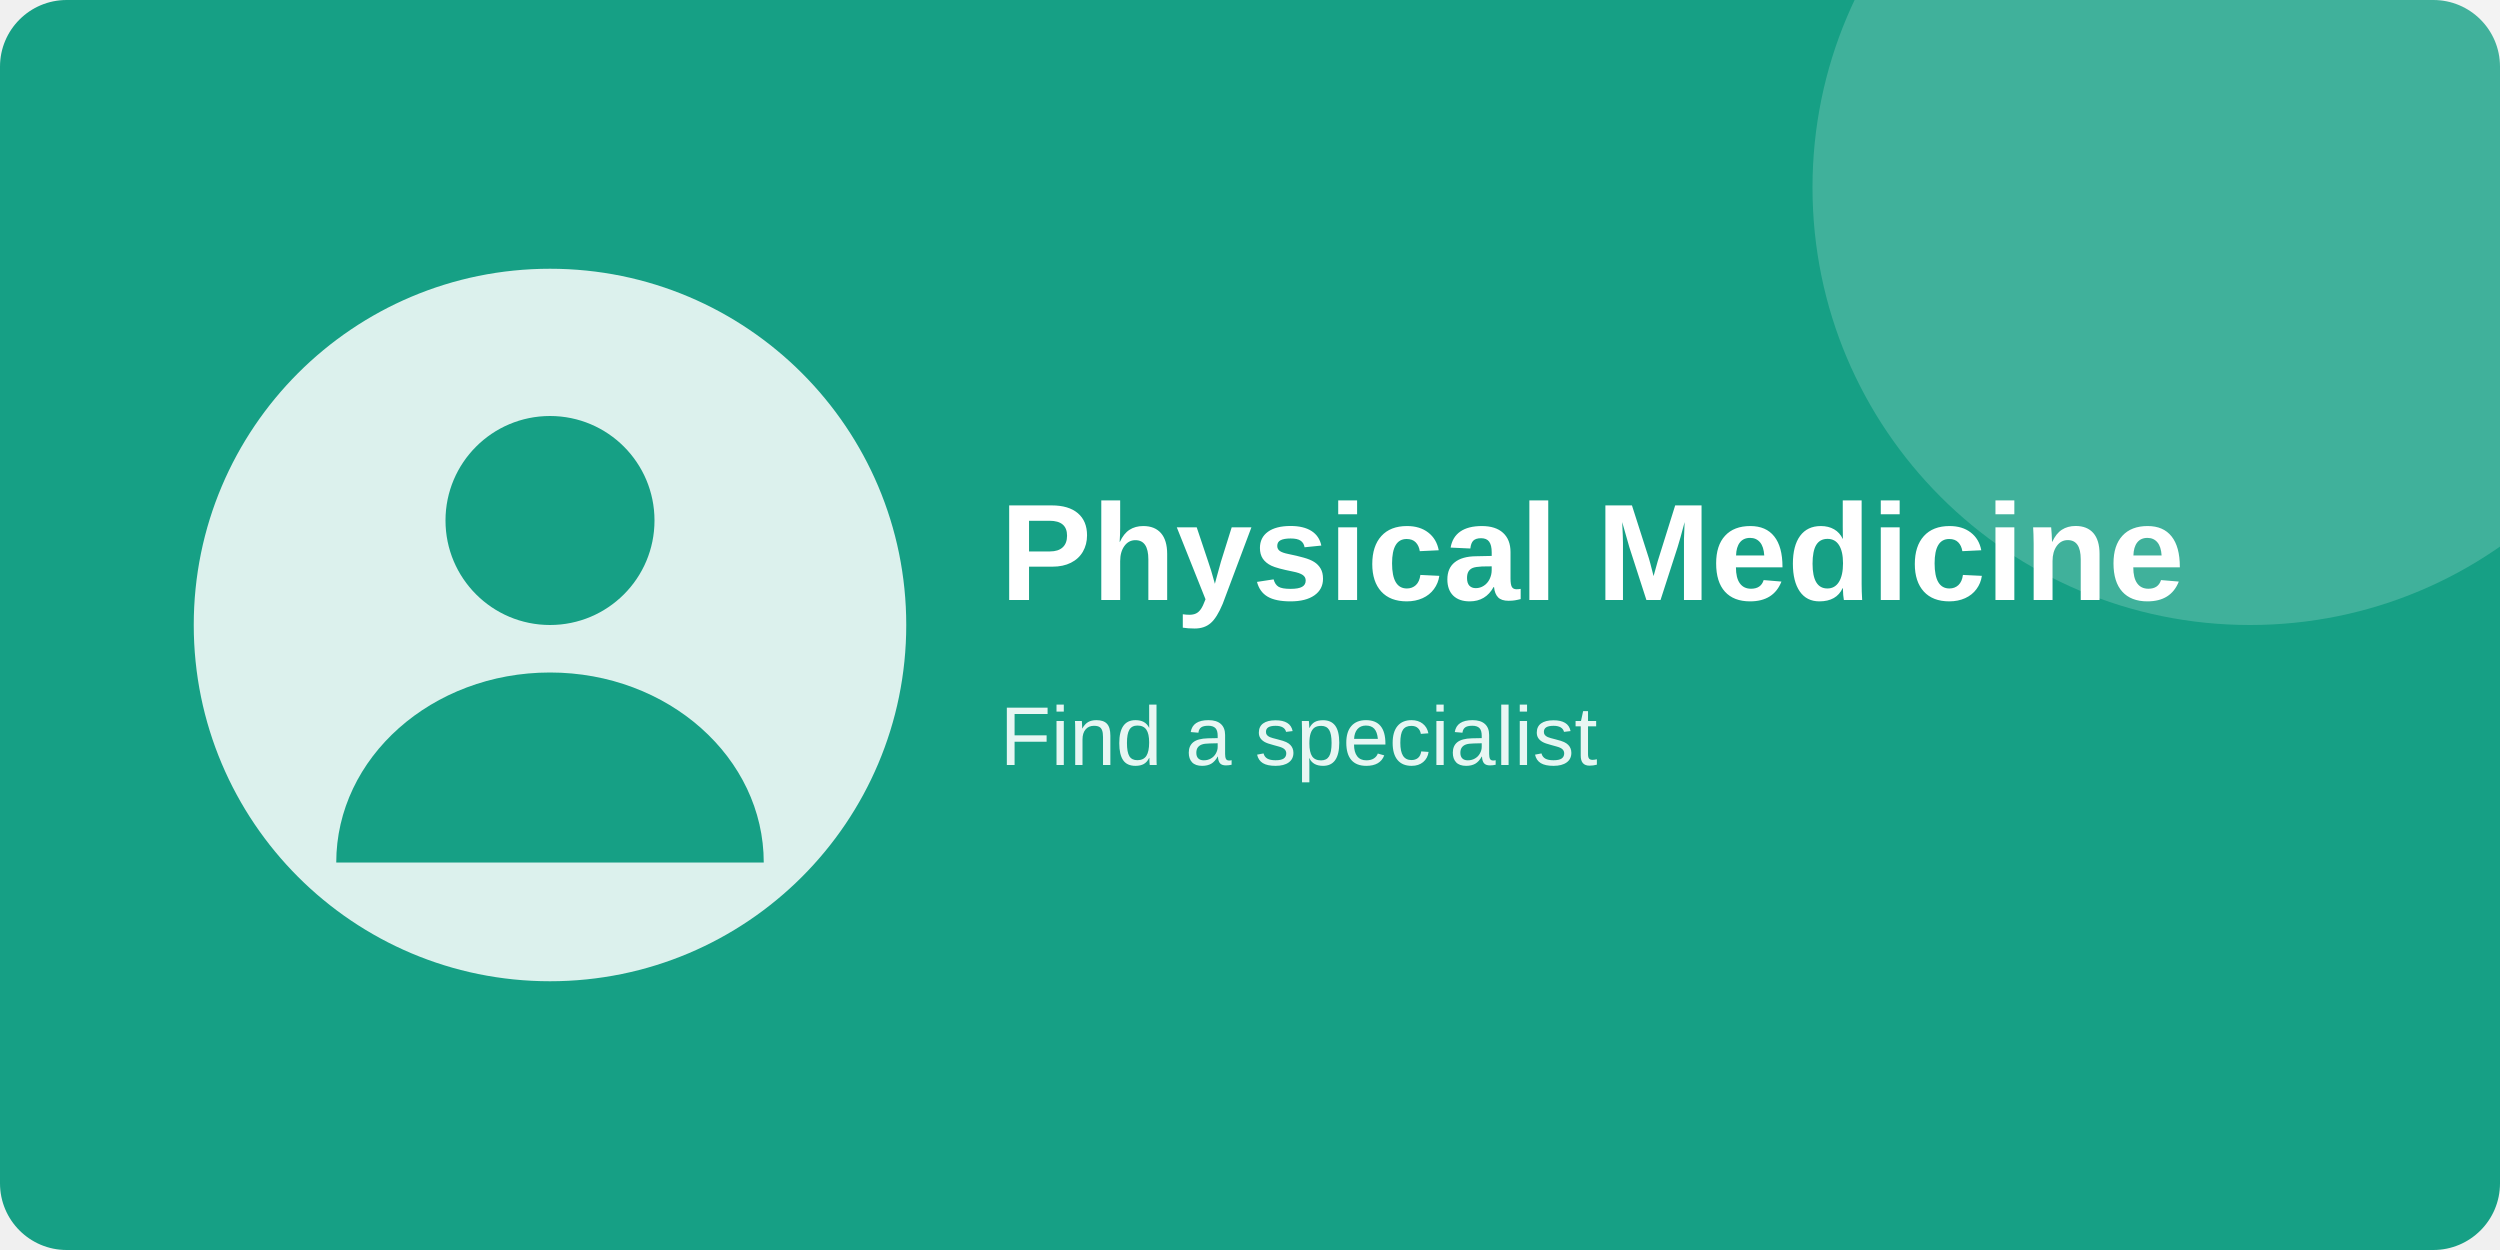
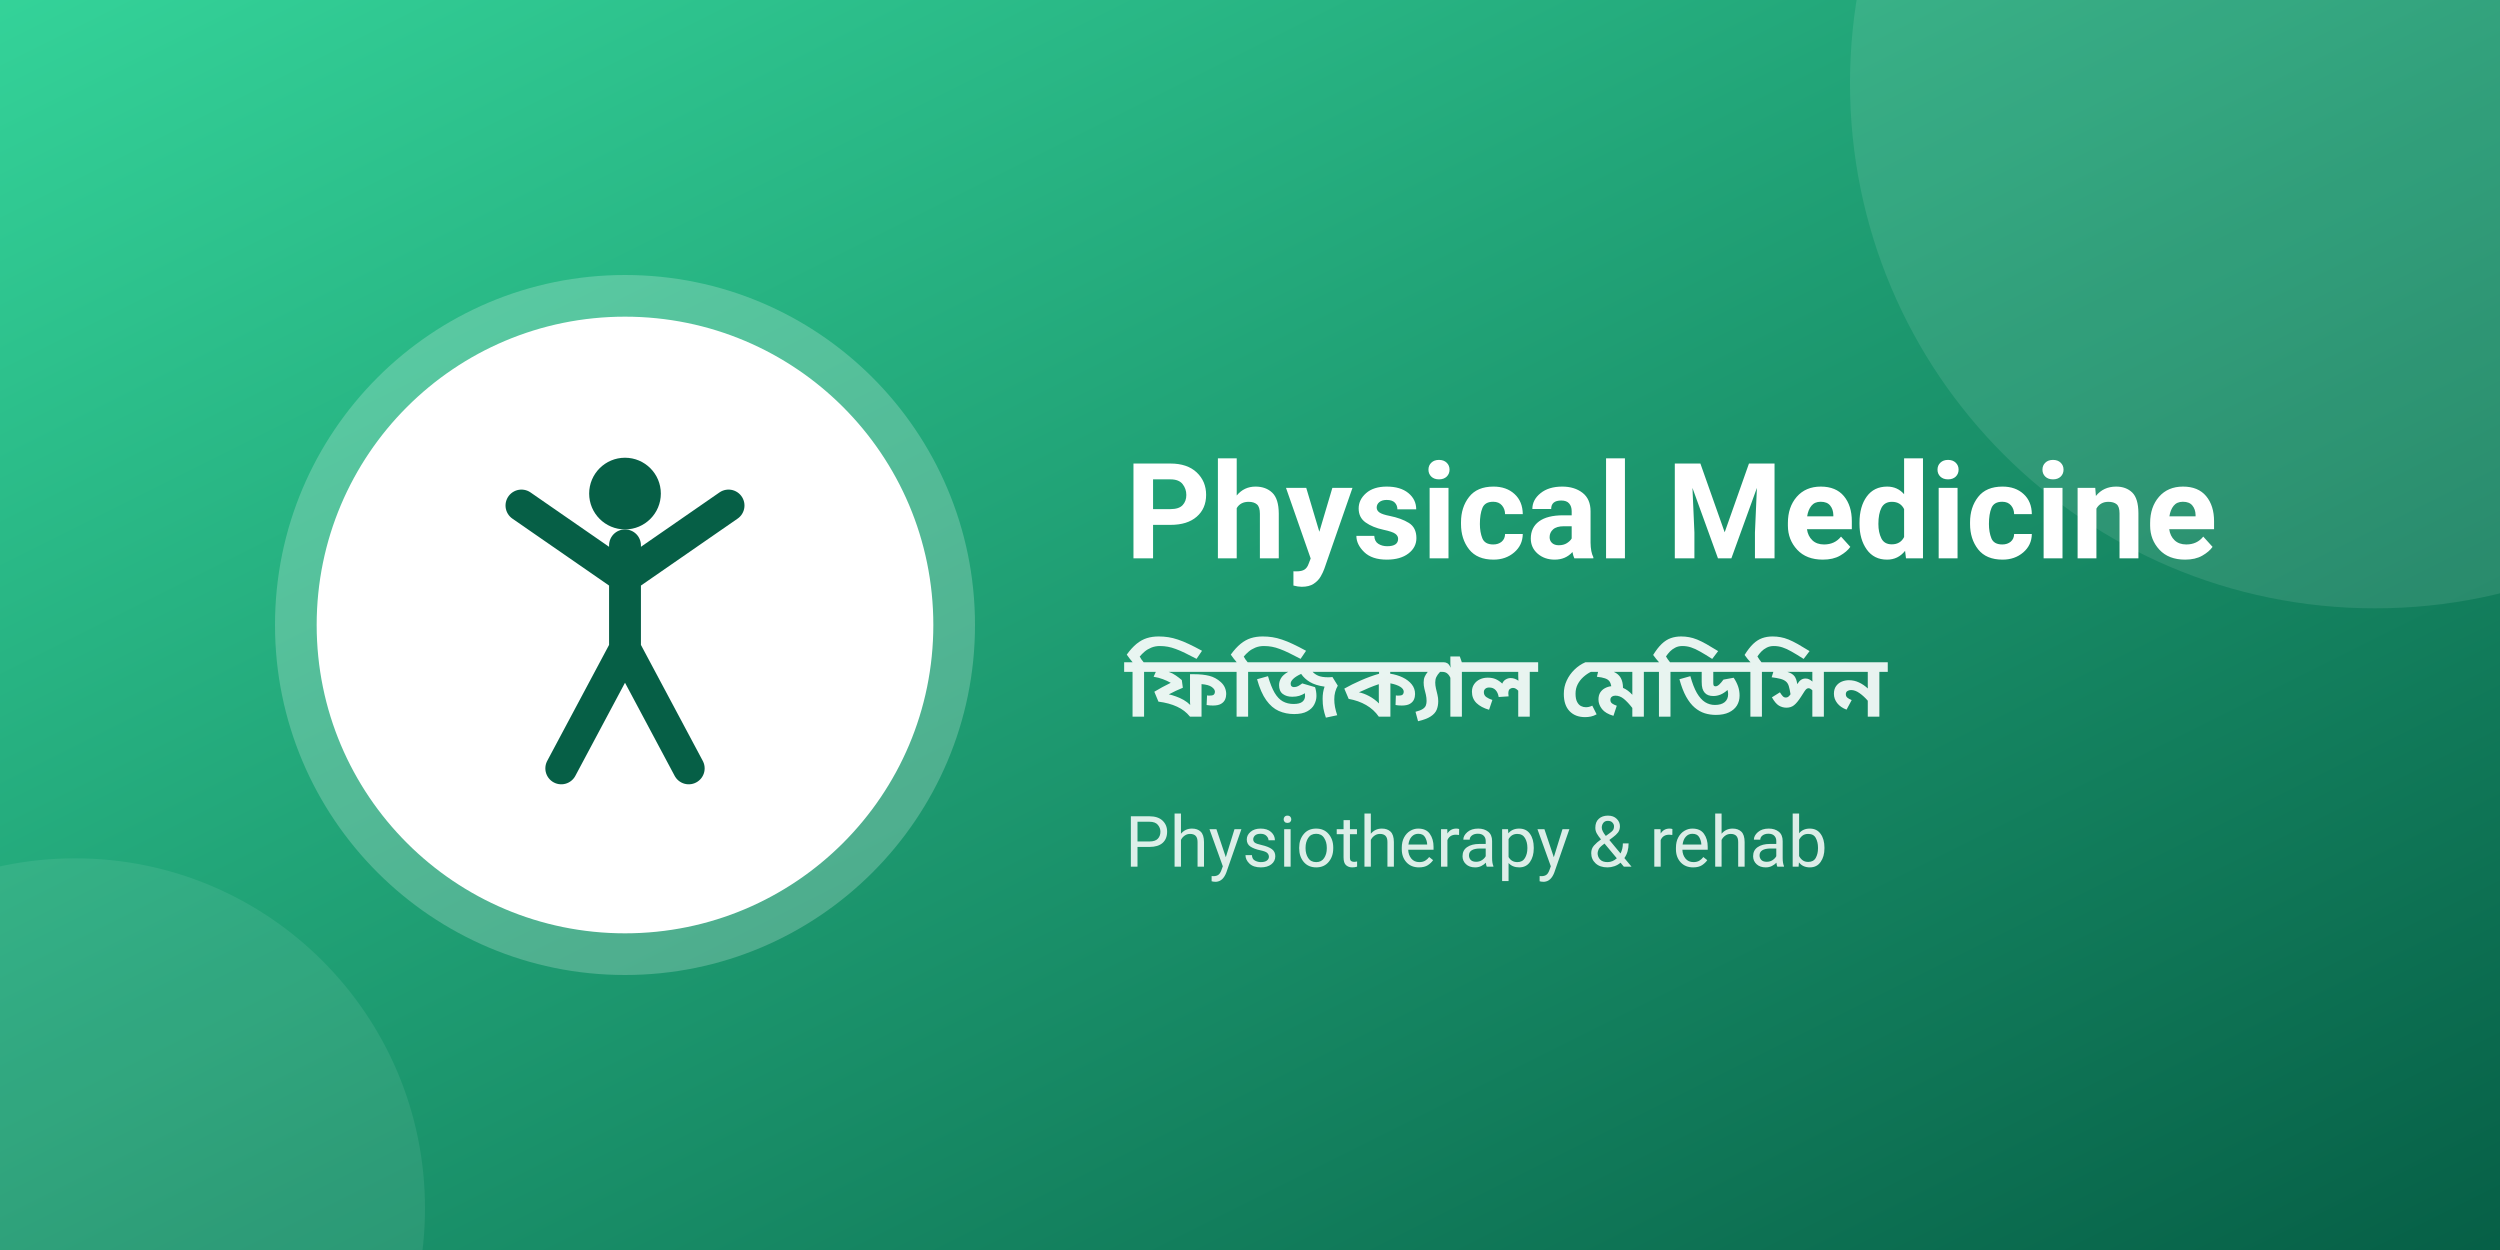
<svg xmlns="http://www.w3.org/2000/svg" width="600" height="300" viewBox="0 0 600 300">
-   <rect width="600" height="300" rx="16" fill="#16A085" />
-   <circle cx="540" cy="45" r="105" fill="#fff" opacity=".18" />
-   <circle cx="132" cy="150" r="85.5" fill="#fff" opacity=".85" />
-   <circle cx="132" cy="124.92" r="25.08" fill="#16A085" />
-   <path d="M80.7 207a51.3 45.6 0 0 1 102.6 0z" fill="#16A085" />
-   <text x="240" y="144" font-family="Arial,Helvetica,sans-serif" font-size="33" font-weight="700" fill="#fff" text-anchor="start">Physical Medicine</text>
-   <text x="240" y="183.6" font-family="Arial,Helvetica,sans-serif" font-size="20" fill="#fff" opacity=".9" text-anchor="start">Find a specialist</text>
+   <defs>
+     <linearGradient id="g" x1="0" y1="0" x2="1" y2="1">
+       <stop offset="0" stop-color="#34D399" />
+       <stop offset="1" stop-color="#065F46" />
+     </linearGradient>
+   </defs>
+   <rect width="600" height="300" fill="url(#g)" />
+   <circle cx="570" cy="20" r="126" fill="#fff" opacity=".10" />
+   <circle cx="18" cy="290" r="84" fill="#fff" opacity=".08" />
+   <circle cx="150" cy="150" r="84" fill="#fff" opacity=".22" />
+   <circle cx="150" cy="150" r="74" fill="#fff" />
+   <g transform="translate(104.12 104.12) scale(1.911667)" color="#065F46">
+     <circle cx="24" cy="7.5" r="4.5" fill="currentColor" />
+     <path d="M24 14v13M11 9l13 9 13-9M24 27l-8 15M24 27l8 15" fill="none" stroke="currentColor" stroke-width="4" stroke-linecap="round" stroke-linejoin="round" />
+   </g>
+   <text x="270" y="134" font-family="'Segoe UI',Roboto,'Helvetica Neue',Arial,sans-serif" font-size="32" font-weight="700" fill="#fff">Physical Medicine</text>
+   <text x="270" y="172" font-family="'Nirmala UI','Noto Sans Bengali','Bangla Sangam MN',Vrinda,sans-serif" font-size="21" font-weight="600" fill="#fff" fill-opacity=".9">ফিজিক্যাল মেডিসিন</text>
+   <text x="270" y="208" font-family="'Segoe UI',Roboto,'Helvetica Neue',Arial,sans-serif" font-size="17" fill="#fff" fill-opacity=".85">Physiotherapy &amp; rehab</text>
</svg>
